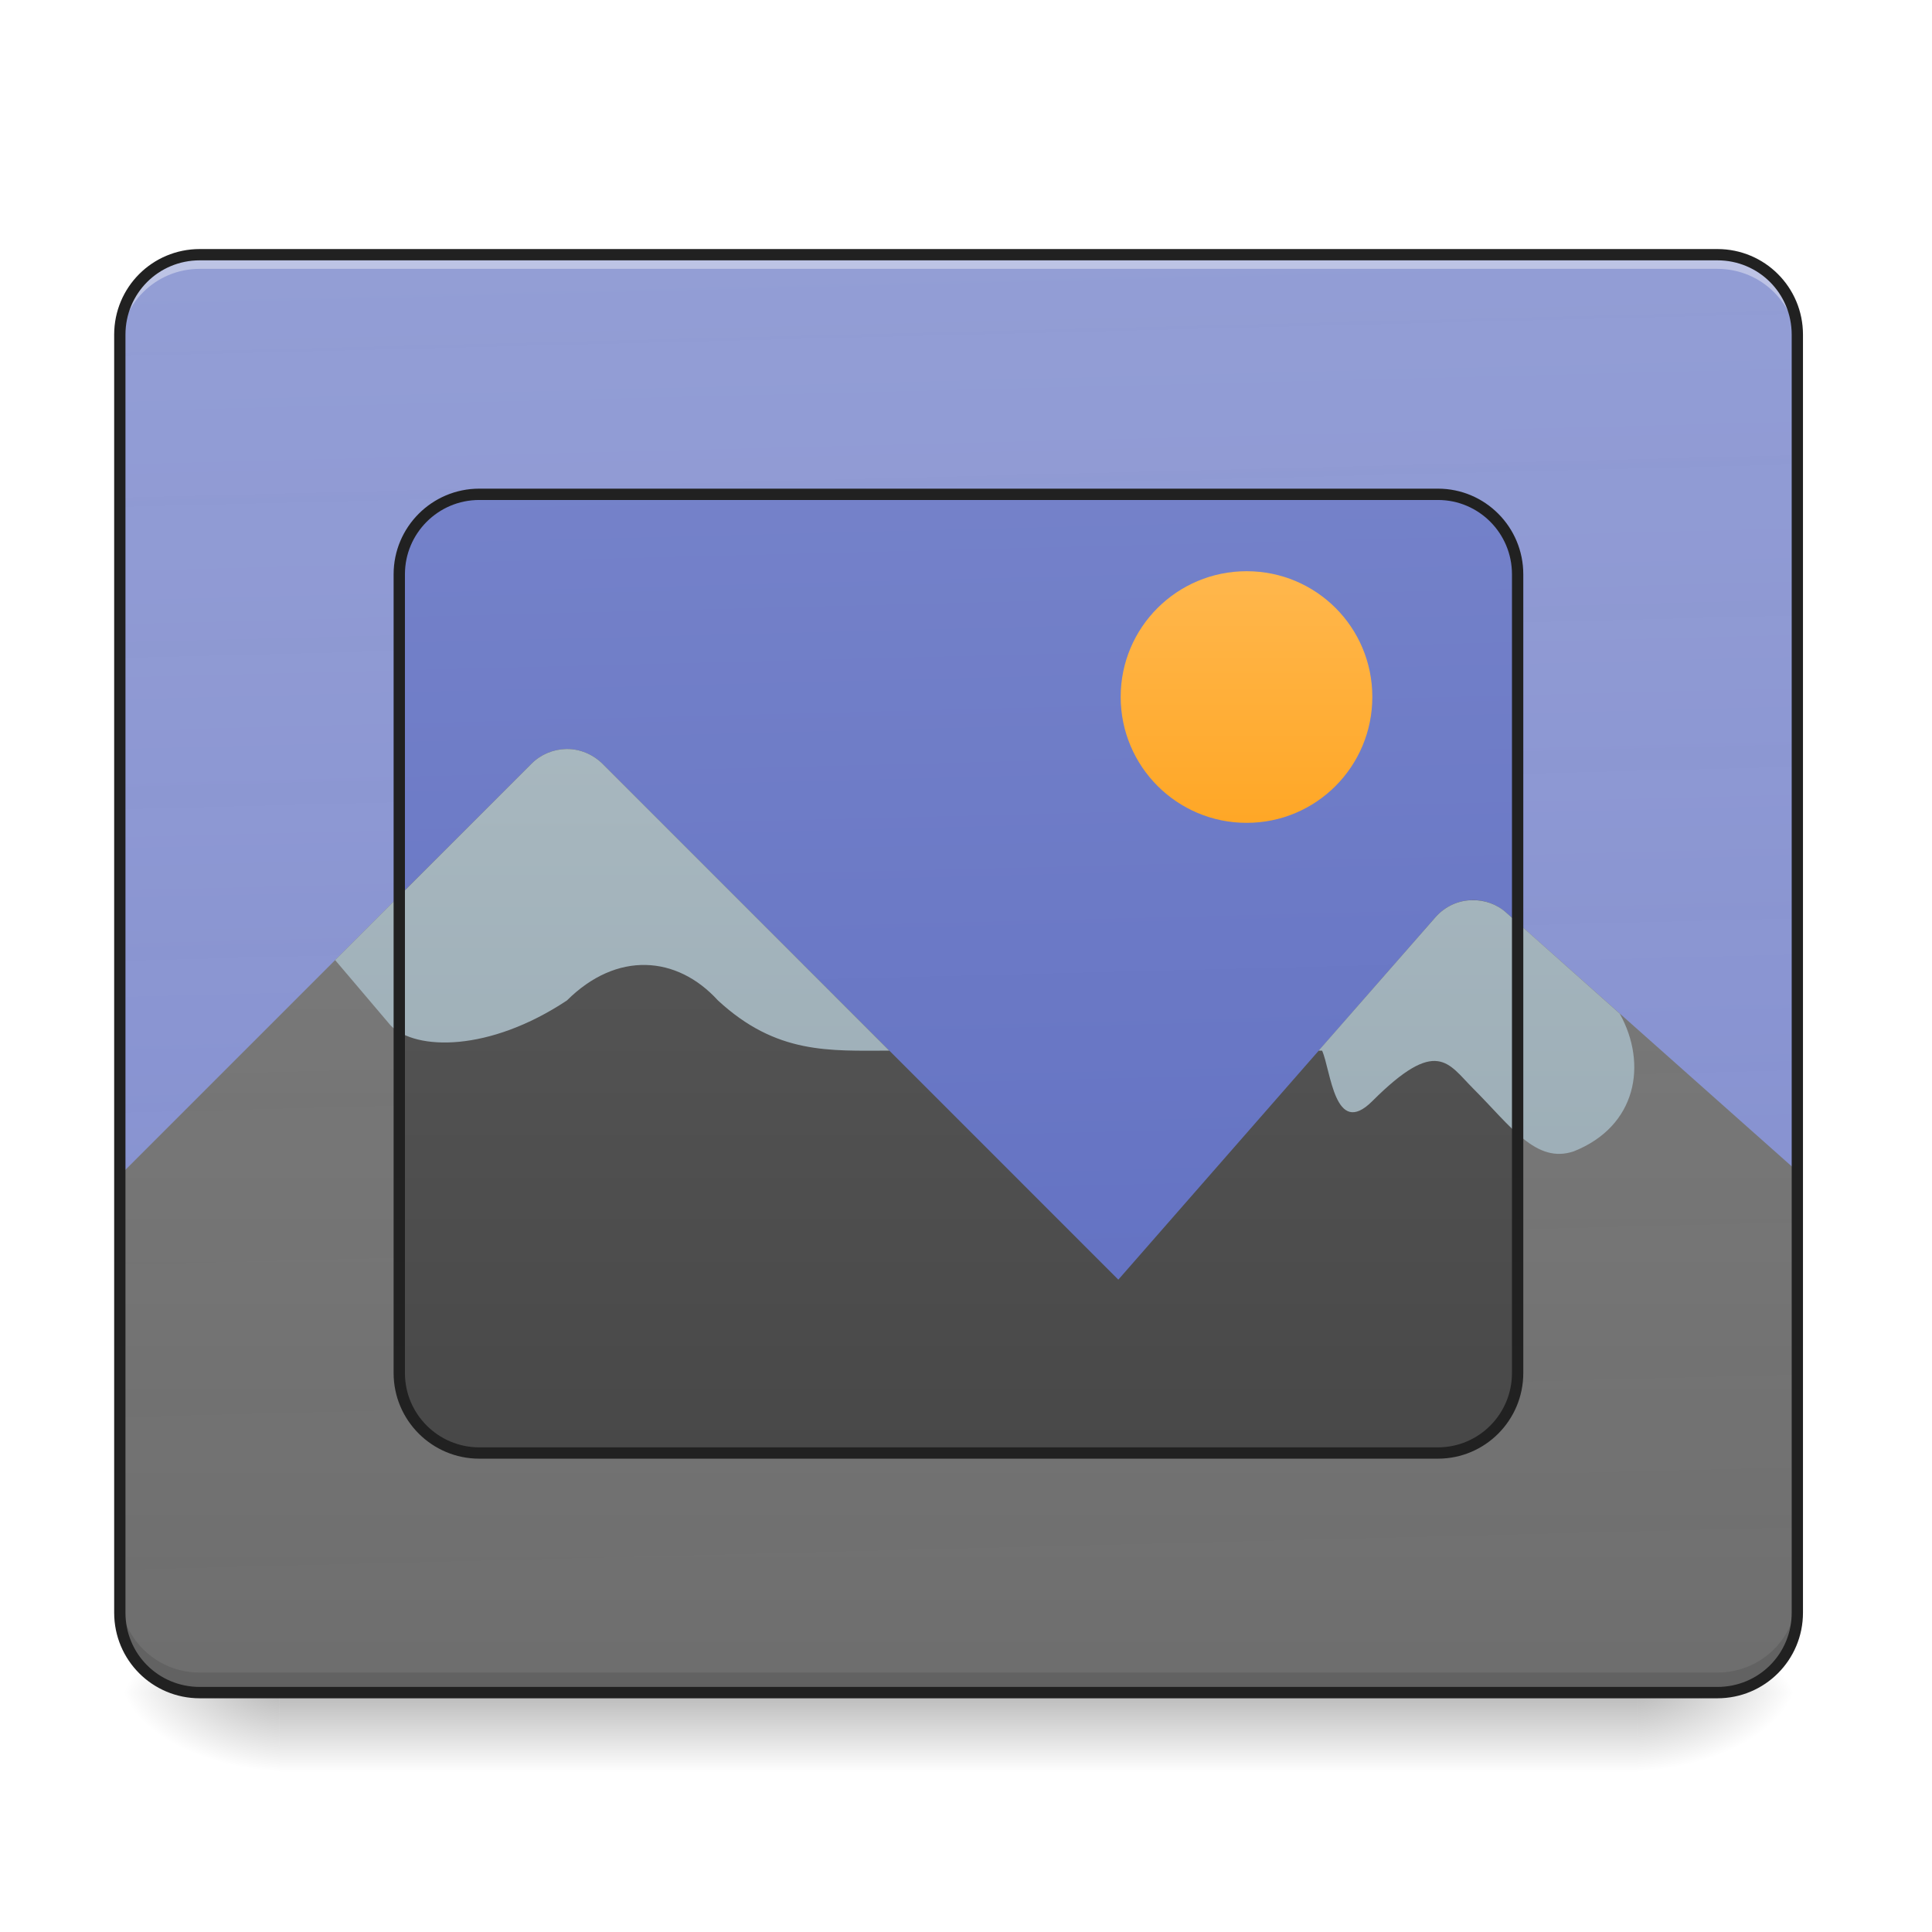
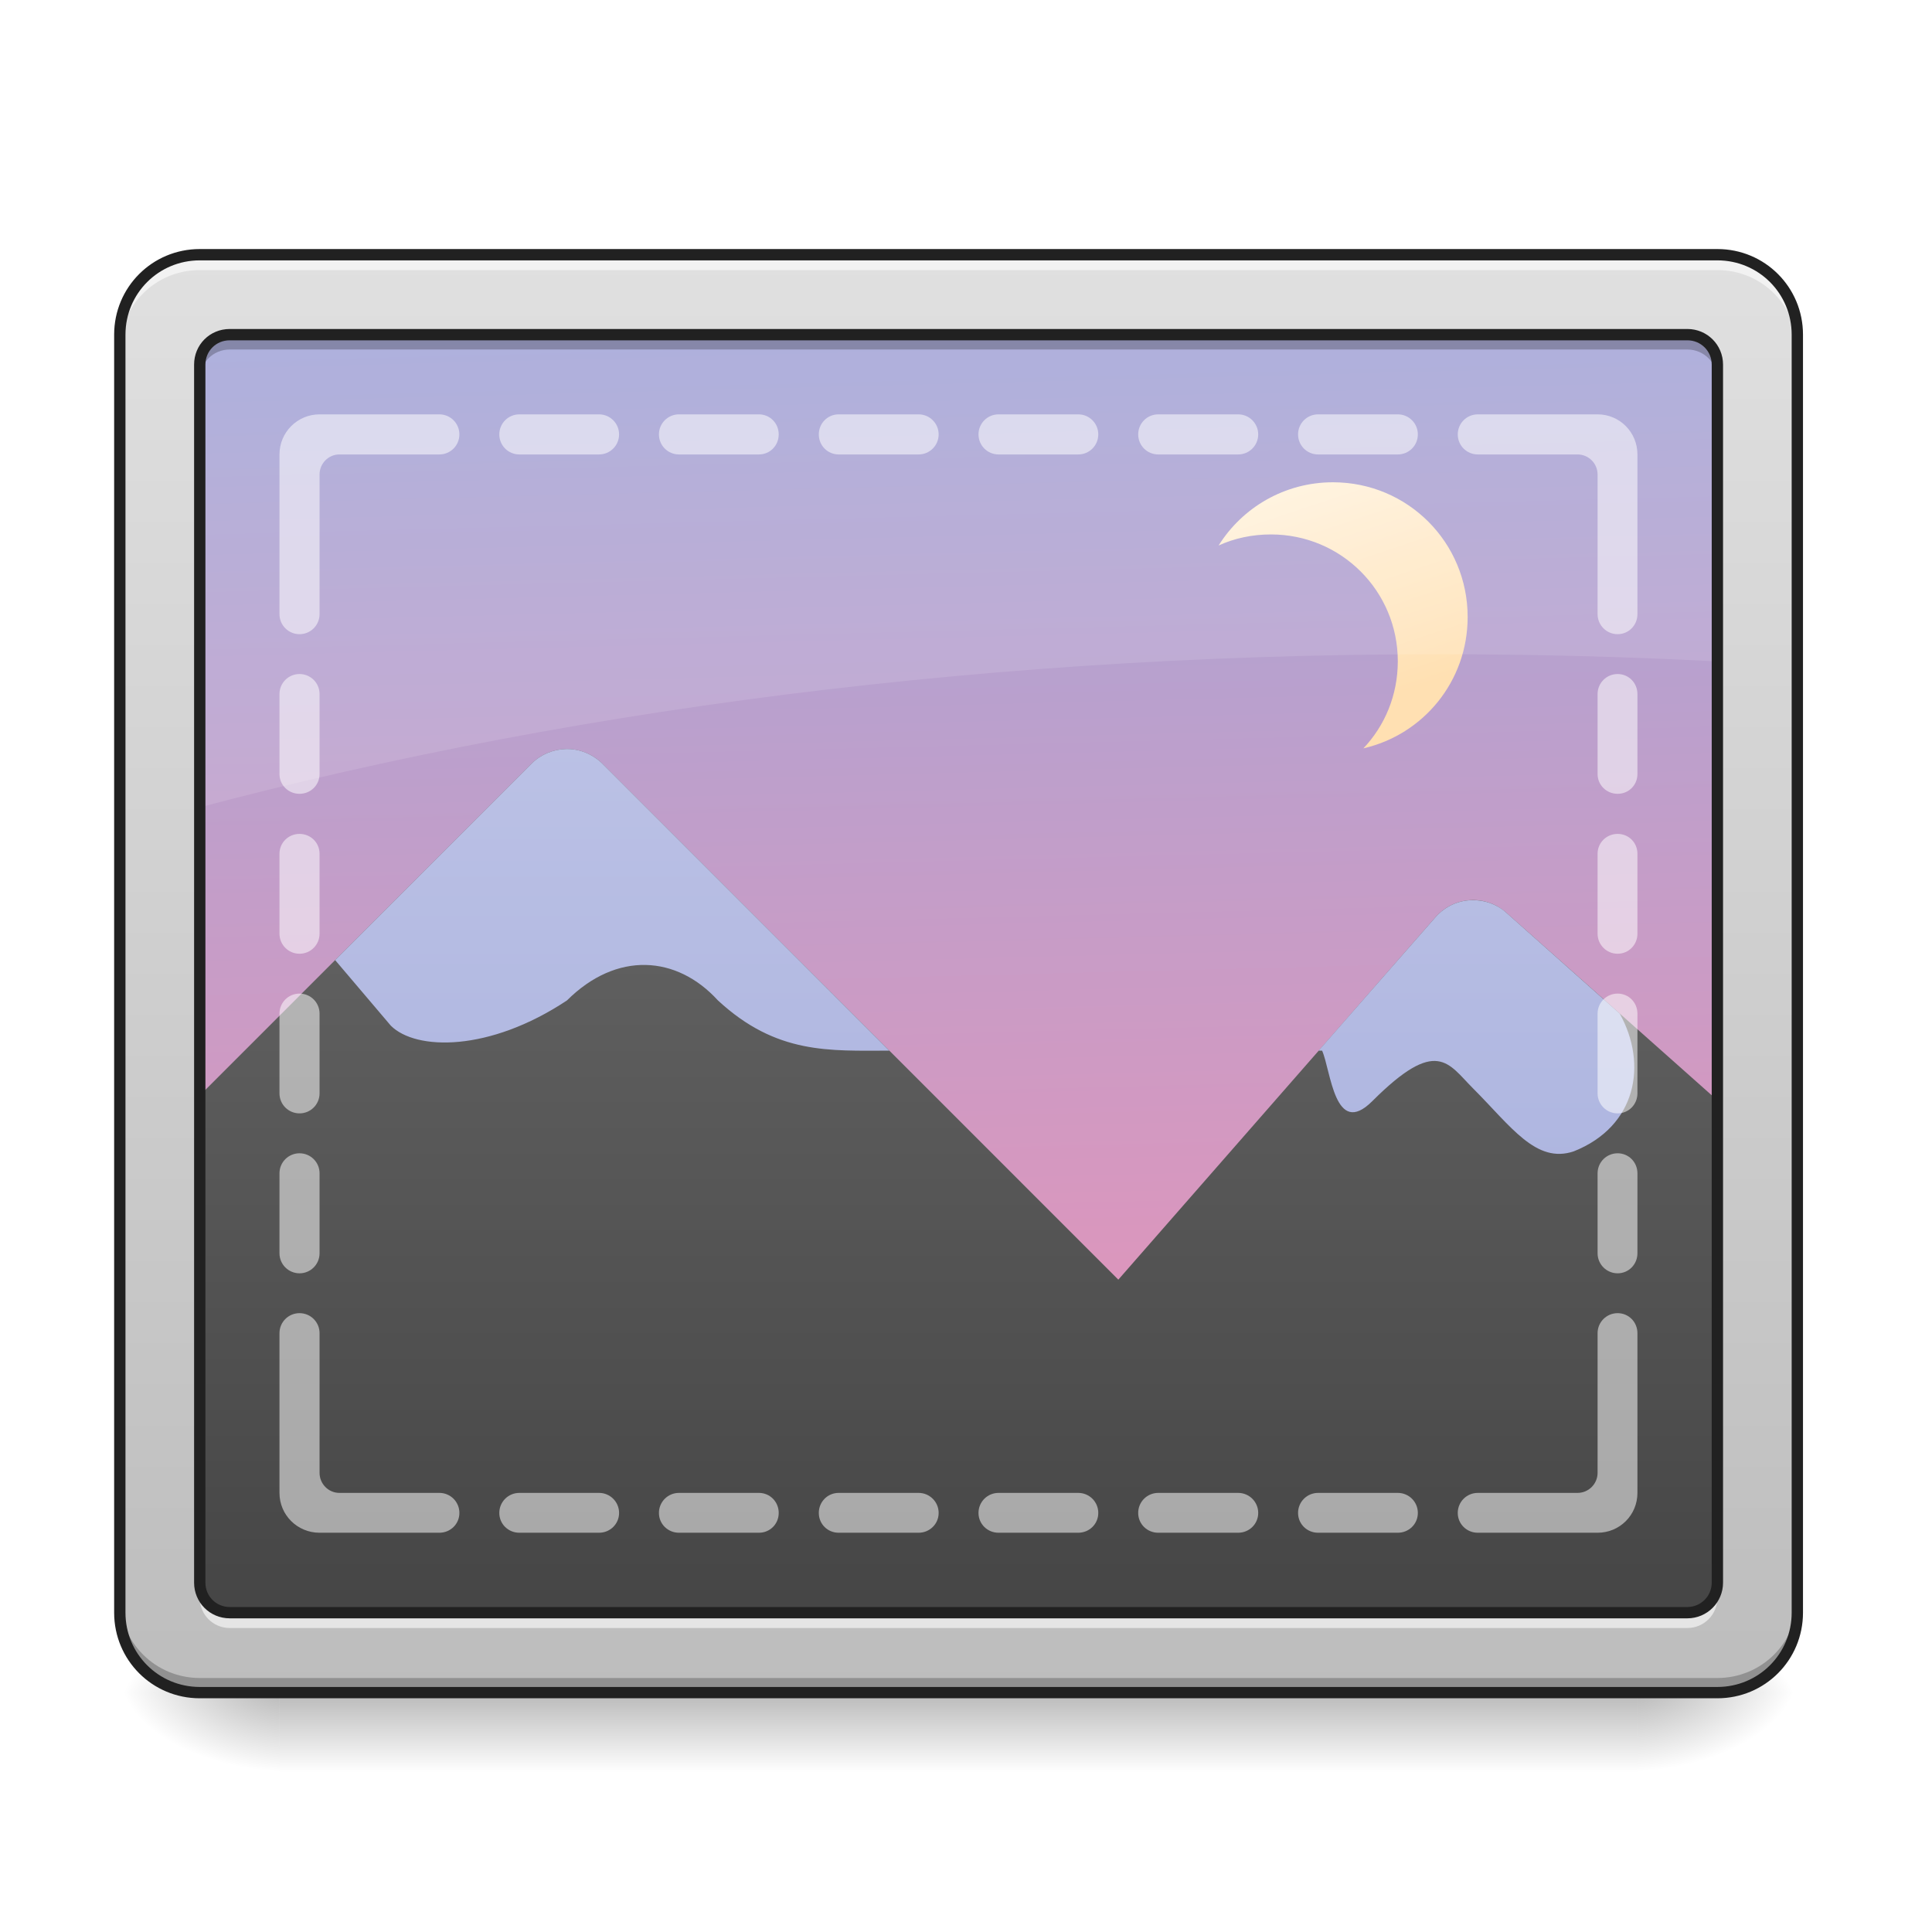
<svg xmlns="http://www.w3.org/2000/svg" width="32px" height="32px" viewBox="0 0 32 32" version="1.1">
  <defs>
    <linearGradient id="linear0" gradientUnits="userSpaceOnUse" x1="254" y1="233.5" x2="254" y2="254.667" gradientTransform="matrix(0.062506,0,0,0.062506,-0.00000381506,13.43878)">
      <stop offset="0" style="stop-color:rgb(0%,0%,0%);stop-opacity:0.275;" />
      <stop offset="1" style="stop-color:rgb(0%,0%,0%);stop-opacity:0;" />
    </linearGradient>
    <radialGradient id="radial0" gradientUnits="userSpaceOnUse" cx="450.909" cy="189.579" fx="450.909" fy="189.579" r="21.167" gradientTransform="matrix(0.00000017417,-0.0781325,-0.140638,-0.000000101539,53.45369,63.59533)">
      <stop offset="0" style="stop-color:rgb(0%,0%,0%);stop-opacity:0.314;" />
      <stop offset="0.222" style="stop-color:rgb(0%,0%,0%);stop-opacity:0.275;" />
      <stop offset="1" style="stop-color:rgb(0%,0%,0%);stop-opacity:0;" />
    </radialGradient>
    <radialGradient id="radial1" gradientUnits="userSpaceOnUse" cx="450.909" cy="189.579" fx="450.909" fy="189.579" r="21.167" gradientTransform="matrix(-0.00000017417,0.0781325,0.140638,0.000000101539,-21.70066,-7.527481)">
      <stop offset="0" style="stop-color:rgb(0%,0%,0%);stop-opacity:0.314;" />
      <stop offset="0.222" style="stop-color:rgb(0%,0%,0%);stop-opacity:0.275;" />
      <stop offset="1" style="stop-color:rgb(0%,0%,0%);stop-opacity:0;" />
    </radialGradient>
    <radialGradient id="radial2" gradientUnits="userSpaceOnUse" cx="450.909" cy="189.579" fx="450.909" fy="189.579" r="21.167" gradientTransform="matrix(-0.00000017417,-0.0781325,0.140638,-0.000000101539,-21.70066,63.59533)">
      <stop offset="0" style="stop-color:rgb(0%,0%,0%);stop-opacity:0.314;" />
      <stop offset="0.222" style="stop-color:rgb(0%,0%,0%);stop-opacity:0.275;" />
      <stop offset="1" style="stop-color:rgb(0%,0%,0%);stop-opacity:0;" />
    </radialGradient>
    <radialGradient id="radial3" gradientUnits="userSpaceOnUse" cx="450.909" cy="189.579" fx="450.909" fy="189.579" r="21.167" gradientTransform="matrix(0.00000017417,0.0781325,-0.140638,0.000000101539,53.45369,-7.527481)">
      <stop offset="0" style="stop-color:rgb(0%,0%,0%);stop-opacity:0.314;" />
      <stop offset="0.222" style="stop-color:rgb(0%,0%,0%);stop-opacity:0.275;" />
      <stop offset="1" style="stop-color:rgb(0%,0%,0%);stop-opacity:0;" />
    </radialGradient>
    <linearGradient id="linear1" gradientUnits="userSpaceOnUse" x1="306.917" y1="-25.792" x2="305.955" y2="-135.329" gradientTransform="matrix(0.0753497,0,0,0.217412,-5.854013,33.64135)">
-       <stop offset="0" style="stop-color:rgb(36.078%,41.961%,75.294%);stop-opacity:1;" />
-       <stop offset="1" style="stop-color:rgb(47.451%,52.549%,79.608%);stop-opacity:1;" />
+       <stop offset="0" style="stop-color:rgb(95.686%,56.078%,69.412%);stop-opacity:1;" />
+       <stop offset="1" style="stop-color:rgb(62.353%,65.882%,85.49%);stop-opacity:1;" />
    </linearGradient>
    <linearGradient id="linear2" gradientUnits="userSpaceOnUse" x1="960" y1="1295.118" x2="960" y2="255.118" gradientTransform="matrix(0.0208475,0,0,0.0208475,-3.952361,1.244434)">
      <stop offset="0" style="stop-color:rgb(25.882%,25.882%,25.882%);stop-opacity:1;" />
-       <stop offset="1" style="stop-color:rgb(38.039%,38.039%,38.039%);stop-opacity:1;" />
+       <stop offset="1" style="stop-color:rgb(45.882%,45.882%,45.882%);stop-opacity:1;" />
    </linearGradient>
-     <linearGradient id="linear3" gradientUnits="userSpaceOnUse" x1="306.917" y1="-25.792" x2="305.955" y2="-135.329" gradientTransform="matrix(0.0753497,0,0,0.217412,-5.854013,33.64135)">
-       <stop offset="0" style="stop-color:rgb(99.216%,99.216%,99.216%);stop-opacity:0.235;" />
-       <stop offset="1" style="stop-color:rgb(100%,100%,100%);stop-opacity:0.196;" />
+     <linearGradient id="linear3" gradientUnits="userSpaceOnUse" x1="295.124" y1="-74.021" x2="275.167" y2="-133.894" gradientTransform="matrix(0.0662924,0,0,0.0662924,1.604181,17.06445)">
+       <stop offset="0" style="stop-color:rgb(100%,87.843%,69.804%);stop-opacity:1;" />
+       <stop offset="1" style="stop-color:rgb(100%,95.294%,87.843%);stop-opacity:1;" />
    </linearGradient>
-     <linearGradient id="linear4" gradientUnits="userSpaceOnUse" x1="301.625" y1="-84" x2="301.625" y2="-136.917" gradientTransform="matrix(0.0787936,0,0,0.0787936,-3.118465,20.24718)">
-       <stop offset="0" style="stop-color:rgb(100%,65.49%,14.902%);stop-opacity:1;" />
-       <stop offset="1" style="stop-color:rgb(100%,71.765%,30.196%);stop-opacity:1;" />
+     <linearGradient id="linear4" gradientUnits="userSpaceOnUse" x1="960" y1="1295.118" x2="960" y2="255.118" gradientTransform="matrix(0.0208475,0,0,0.0208475,-3.952362,1.244435)">
+       <stop offset="0" style="stop-color:rgb(62.353%,65.882%,85.49%);stop-opacity:1;" />
+       <stop offset="1" style="stop-color:rgb(77.255%,79.216%,91.373%);stop-opacity:1;" />
    </linearGradient>
-     <linearGradient id="linear5" gradientUnits="userSpaceOnUse" x1="960" y1="1295.118" x2="960" y2="255.118" gradientTransform="matrix(0.0208475,0,0,0.0208475,-3.952362,1.244435)">
-       <stop offset="0" style="stop-color:rgb(56.471%,64.314%,68.235%);stop-opacity:1;" />
-       <stop offset="1" style="stop-color:rgb(69.02%,74.51%,77.255%);stop-opacity:1;" />
+     <linearGradient id="linear5" gradientUnits="userSpaceOnUse" x1="960" y1="1695.118" x2="960" y2="255.118" gradientTransform="matrix(0.016538,0,0,0.016538,0,0)">
+       <stop offset="0" style="stop-color:rgb(74.118%,74.118%,74.118%);stop-opacity:1;" />
+       <stop offset="1" style="stop-color:rgb(87.843%,87.843%,87.843%);stop-opacity:1;" />
    </linearGradient>
  </defs>
  <g id="surface1">
    <path style=" stroke:none;fill-rule:nonzero;fill:url(#linear0);" d="M 4.629 28.035 L 27.121 28.035 L 27.121 29.355 L 4.629 29.355 Z M 4.629 28.035 " />
    <path style=" stroke:none;fill-rule:nonzero;fill:url(#radial0);" d="M 27.121 28.035 L 29.77 28.035 L 29.77 26.711 L 27.121 26.711 Z M 27.121 28.035 " />
    <path style=" stroke:none;fill-rule:nonzero;fill:url(#radial1);" d="M 4.629 28.035 L 1.984 28.035 L 1.984 29.355 L 4.629 29.355 Z M 4.629 28.035 " />
    <path style=" stroke:none;fill-rule:nonzero;fill:url(#radial2);" d="M 4.629 28.035 L 1.984 28.035 L 1.984 26.711 L 4.629 26.711 Z M 4.629 28.035 " />
    <path style=" stroke:none;fill-rule:nonzero;fill:url(#radial3);" d="M 27.121 28.035 L 29.77 28.035 L 29.77 29.355 L 27.121 29.355 Z M 27.121 28.035 " />
    <path style=" stroke:none;fill-rule:nonzero;fill:url(#linear1);" d="M 3.309 4.219 L 28.445 4.219 C 29.176 4.219 29.77 4.812 29.77 5.543 L 29.77 26.711 C 29.77 27.441 29.176 28.035 28.445 28.035 L 3.309 28.035 C 2.578 28.035 1.984 27.441 1.984 26.711 L 1.984 5.543 C 1.984 4.812 2.578 4.219 3.309 4.219 Z M 3.309 4.219 " />
    <path style=" stroke:none;fill-rule:nonzero;fill:url(#linear2);" d="M 9.379 12.406 C 9.164 12.41 8.957 12.496 8.805 12.648 L 1.984 19.469 L 1.984 26.711 C 1.984 27.445 2.574 28.035 3.309 28.035 L 28.445 28.035 C 29.18 28.035 29.77 27.445 29.77 26.711 L 29.77 19.402 L 24.949 15.117 C 24.605 14.812 24.082 14.844 23.777 15.191 L 18.523 21.195 L 9.977 12.648 C 9.816 12.492 9.602 12.402 9.379 12.406 Z M 9.379 12.406 " />
    <path style=" stroke:none;fill-rule:nonzero;fill:rgb(0%,0%,0%);fill-opacity:0.235;" d="M 3.309 28.047 C 2.574 28.047 1.984 27.457 1.984 26.723 L 1.984 26.379 C 1.984 27.113 2.574 27.703 3.309 27.703 L 28.445 27.703 C 29.18 27.703 29.77 27.113 29.77 26.379 L 29.77 26.723 C 29.77 27.457 29.18 28.047 28.445 28.047 Z M 3.309 28.047 " />
-     <path style=" stroke:none;fill-rule:nonzero;fill:url(#linear3);" d="M 3.309 4.219 C 2.574 4.219 1.984 4.809 1.984 5.543 L 1.984 26.711 C 1.984 27.445 2.574 28.035 3.309 28.035 L 28.445 28.035 C 29.18 28.035 29.77 27.445 29.77 26.711 L 29.77 5.543 C 29.77 4.809 29.18 4.219 28.445 4.219 Z M 7.938 8.188 L 23.816 8.188 C 24.547 8.188 25.137 8.777 25.137 9.512 L 25.137 22.742 C 25.137 23.477 24.547 24.066 23.816 24.066 L 7.938 24.066 C 7.207 24.066 6.613 23.477 6.613 22.742 L 6.613 9.512 C 6.613 8.777 7.207 8.188 7.938 8.188 Z M 7.938 8.188 " />
    <path style=" stroke:none;fill-rule:nonzero;fill:rgb(100%,100%,100%);fill-opacity:0.392;" d="M 3.309 4.297 C 2.574 4.297 1.984 4.887 1.984 5.617 L 1.984 5.777 C 1.984 5.043 2.574 4.453 3.309 4.453 L 28.445 4.453 C 29.18 4.453 29.77 5.043 29.77 5.777 L 29.77 5.617 C 29.77 4.887 29.18 4.297 28.445 4.297 Z M 3.309 4.297 " />
-     <path style=" stroke:none;fill-rule:nonzero;fill:rgb(12.941%,12.941%,12.941%);fill-opacity:1;" d="M 3.309 4.125 C 2.523 4.125 1.891 4.758 1.891 5.543 L 1.891 26.711 C 1.891 27.496 2.523 28.129 3.309 28.129 L 28.445 28.129 C 29.23 28.129 29.863 27.496 29.863 26.711 L 29.863 5.543 C 29.863 4.758 29.23 4.125 28.445 4.125 Z M 3.309 4.312 L 28.445 4.312 C 29.129 4.312 29.676 4.859 29.676 5.543 L 29.676 26.711 C 29.676 27.395 29.129 27.941 28.445 27.941 L 3.309 27.941 C 2.625 27.941 2.078 27.395 2.078 26.711 L 2.078 5.543 C 2.078 4.859 2.625 4.312 3.309 4.312 Z M 3.309 4.312 " />
-     <path style=" stroke:none;fill-rule:nonzero;fill:url(#linear4);" d="M 20.648 9.461 C 21.801 9.461 22.73 10.391 22.73 11.543 C 22.73 12.695 21.801 13.629 20.648 13.629 C 19.496 13.629 18.562 12.695 18.562 11.543 C 18.562 10.391 19.496 9.461 20.648 9.461 Z M 20.648 9.461 " />
-     <path style=" stroke:none;fill-rule:nonzero;fill:url(#linear5);" d="M 9.379 12.406 C 9.164 12.41 8.957 12.496 8.805 12.648 L 5.551 15.902 L 6.473 16.988 C 6.887 17.402 8.102 17.426 9.391 16.57 C 10.215 15.75 11.211 15.824 11.891 16.57 C 12.863 17.469 13.742 17.402 14.73 17.402 L 9.977 12.648 C 9.816 12.492 9.602 12.402 9.379 12.406 Z M 24.387 14.91 C 24.164 14.91 23.938 15.008 23.777 15.191 L 21.84 17.402 L 21.898 17.402 C 22.043 17.723 22.105 18.863 22.73 18.238 C 23.801 17.168 23.984 17.613 24.398 18.027 C 25.027 18.656 25.441 19.281 26.066 19.07 C 27.109 18.656 27.293 17.625 26.828 16.789 L 24.949 15.117 C 24.789 14.973 24.586 14.906 24.387 14.91 Z M 24.387 14.91 " />
-     <path style="fill:none;stroke-width:3;stroke-linecap:round;stroke-linejoin:round;stroke:rgb(12.941%,12.941%,12.941%);stroke-opacity:1;stroke-miterlimit:4;" d="M 126.988 -84.013 L 381.026 -84.013 C 392.712 -84.013 402.149 -74.513 402.149 -62.827 L 402.149 148.84 C 402.149 160.527 392.712 170.026 381.026 170.026 L 126.988 170.026 C 115.301 170.026 105.802 160.527 105.802 148.84 L 105.802 -62.827 C 105.802 -74.513 115.301 -84.013 126.988 -84.013 Z M 126.988 -84.013 " transform="matrix(0.062506,0,0,0.062506,0,13.43878)" />
+     <path style=" stroke:none;fill-rule:nonzero;fill:url(#linear3);" d="M 22.078 7.988 C 21.277 7.988 20.578 8.406 20.184 9.035 C 20.449 8.914 20.742 8.852 21.051 8.852 C 22.215 8.852 23.152 9.789 23.152 10.953 C 23.152 11.512 22.938 12.02 22.582 12.395 C 23.574 12.168 24.309 11.285 24.309 10.219 C 24.309 8.984 23.316 7.988 22.078 7.988 Z M 22.078 7.988 " />
+     <path style=" stroke:none;fill-rule:nonzero;fill:rgb(100%,100%,100%);fill-opacity:0.118;" d="M 3.309 4.219 C 2.574 4.219 1.984 4.809 1.984 5.543 L 1.984 13.738 C 8.398 11.891 15.852 10.836 23.816 10.836 C 25.836 10.836 27.824 10.902 29.77 11.035 L 29.77 5.543 C 29.77 4.809 29.18 4.219 28.445 4.219 Z M 3.309 4.219 " />
+     <path style=" stroke:none;fill-rule:nonzero;fill:url(#linear4);" d="M 9.379 12.406 C 9.164 12.41 8.957 12.496 8.805 12.648 L 5.551 15.902 L 6.473 16.988 C 6.887 17.402 8.102 17.426 9.391 16.57 C 10.215 15.75 11.211 15.824 11.891 16.57 C 12.863 17.469 13.742 17.402 14.73 17.402 L 9.977 12.648 C 9.816 12.492 9.602 12.402 9.379 12.406 Z M 24.387 14.91 C 24.164 14.91 23.938 15.008 23.777 15.191 L 21.84 17.402 L 21.898 17.402 C 22.043 17.723 22.105 18.863 22.73 18.238 C 23.801 17.168 23.984 17.613 24.398 18.027 C 25.027 18.656 25.441 19.281 26.066 19.07 C 27.109 18.656 27.293 17.625 26.828 16.789 L 24.949 15.117 C 24.789 14.973 24.586 14.906 24.387 14.91 Z M 24.387 14.91 " />
+     <path style=" stroke:none;fill-rule:nonzero;fill:url(#linear5);" d="M 3.309 4.219 C 2.574 4.219 1.984 4.809 1.984 5.543 L 1.984 26.711 C 1.984 27.445 2.574 28.035 3.309 28.035 L 28.445 28.035 C 29.18 28.035 29.77 27.445 29.77 26.711 L 29.77 5.543 C 29.77 4.809 29.18 4.219 28.445 4.219 Z M 3.805 5.543 L 27.949 5.543 C 28.223 5.543 28.445 5.762 28.445 6.039 L 28.445 26.215 C 28.445 26.488 28.223 26.711 27.949 26.711 L 3.805 26.711 C 3.527 26.711 3.309 26.488 3.309 26.215 L 3.309 6.039 C 3.309 5.762 3.527 5.543 3.805 5.543 Z M 3.805 5.543 " />
+     <path style=" stroke:none;fill-rule:nonzero;fill:rgb(100%,100%,100%);fill-opacity:0.588;" d="M 3.309 4.219 C 2.574 4.219 1.984 4.809 1.984 5.543 L 1.984 5.797 C 1.984 5.062 2.574 4.473 3.309 4.473 L 28.445 4.473 C 29.18 4.473 29.77 5.062 29.77 5.797 L 29.77 5.543 C 29.77 4.809 29.18 4.219 28.445 4.219 Z M 3.309 26.215 L 3.309 26.469 C 3.309 26.742 3.527 26.965 3.805 26.965 L 27.949 26.965 C 28.223 26.965 28.445 26.742 28.445 26.469 L 28.445 26.215 C 28.445 26.488 28.223 26.711 27.949 26.711 L 3.805 26.711 C 3.527 26.711 3.309 26.488 3.309 26.215 Z M 3.309 26.215 " />
+     <path style=" stroke:none;fill-rule:nonzero;fill:rgb(0%,0%,0%);fill-opacity:0.235;" d="M 3.805 5.551 C 3.527 5.551 3.309 5.773 3.309 6.047 L 3.309 6.285 C 3.309 6.012 3.527 5.789 3.805 5.789 L 27.949 5.789 C 28.223 5.789 28.445 6.012 28.445 6.285 L 28.445 6.047 C 28.445 5.773 28.223 5.551 27.949 5.551 Z M 1.984 26.473 L 1.984 26.711 C 1.984 27.445 2.574 28.035 3.309 28.035 L 28.445 28.035 C 29.18 28.035 29.77 27.445 29.77 26.711 L 29.77 26.473 C 29.77 27.203 29.18 27.793 28.445 27.793 L 3.309 27.793 C 2.574 27.793 1.984 27.203 1.984 26.473 Z M 1.984 26.473 " />
+     <path style="fill:none;stroke-width:11.339;stroke-linecap:round;stroke-linejoin:miter;stroke:rgb(12.941%,12.941%,12.941%);stroke-opacity:1;stroke-miterlimit:4;" d="M 200.06 255.094 C 155.654 255.094 119.989 290.76 119.989 335.165 L 119.989 1615.121 C 119.989 1659.527 155.654 1695.193 200.06 1695.193 L 1719.993 1695.193 C 1764.399 1695.193 1800.064 1659.527 1800.064 1615.121 L 1800.064 335.165 C 1800.064 290.76 1764.399 255.094 1719.993 255.094 Z M 230.057 335.165 L 1689.996 335.165 C 1706.53 335.165 1719.993 348.392 1719.993 365.162 L 1719.993 1585.124 C 1719.993 1601.658 1706.53 1615.121 1689.996 1615.121 L 230.057 1615.121 C 213.287 1615.121 200.06 1601.658 200.06 1585.124 L 200.06 365.162 C 200.06 348.392 213.287 335.165 230.057 335.165 Z M 230.057 335.165 " transform="matrix(0.016538,0,0,0.016538,0,0)" />
+     <path style=" stroke:none;fill-rule:nonzero;fill:rgb(100%,100%,100%);fill-opacity:0.529;" d="M 5.293 6.863 C 4.926 6.863 4.629 7.16 4.629 7.527 L 4.629 10.172 C 4.629 10.355 4.777 10.504 4.961 10.504 C 5.145 10.504 5.293 10.355 5.293 10.172 L 5.293 7.859 C 5.293 7.676 5.441 7.527 5.621 7.527 L 7.277 7.527 C 7.461 7.527 7.609 7.379 7.609 7.195 C 7.609 7.012 7.461 6.863 7.277 6.863 Z M 8.602 6.863 C 8.418 6.863 8.27 7.012 8.27 7.195 C 8.27 7.379 8.418 7.527 8.602 7.527 L 9.922 7.527 C 10.105 7.527 10.254 7.379 10.254 7.195 C 10.254 7.012 10.105 6.863 9.922 6.863 Z M 11.246 6.863 C 11.062 6.863 10.914 7.012 10.914 7.195 C 10.914 7.379 11.062 7.527 11.246 7.527 L 12.57 7.527 C 12.754 7.527 12.898 7.379 12.898 7.195 C 12.898 7.012 12.754 6.863 12.57 6.863 Z M 13.891 6.863 C 13.707 6.863 13.562 7.012 13.562 7.195 C 13.562 7.379 13.707 7.527 13.891 7.527 L 15.215 7.527 C 15.398 7.527 15.547 7.379 15.547 7.195 C 15.547 7.012 15.398 6.863 15.215 6.863 Z M 16.539 6.863 C 16.355 6.863 16.207 7.012 16.207 7.195 C 16.207 7.379 16.355 7.527 16.539 7.527 L 17.859 7.527 C 18.043 7.527 18.191 7.379 18.191 7.195 C 18.191 7.012 18.043 6.863 17.859 6.863 Z M 19.184 6.863 C 19 6.863 18.852 7.012 18.852 7.195 C 18.852 7.379 19 7.527 19.184 7.527 L 20.508 7.527 C 20.691 7.527 20.84 7.379 20.84 7.195 C 20.84 7.012 20.691 6.863 20.508 6.863 Z M 21.832 6.863 C 21.648 6.863 21.5 7.012 21.5 7.195 C 21.5 7.379 21.648 7.527 21.832 7.527 L 23.152 7.527 C 23.336 7.527 23.484 7.379 23.484 7.195 C 23.484 7.012 23.336 6.863 23.152 6.863 Z M 24.477 6.863 C 24.293 6.863 24.145 7.012 24.145 7.195 C 24.145 7.379 24.293 7.527 24.477 7.527 L 26.129 7.527 C 26.312 7.527 26.461 7.676 26.461 7.859 L 26.461 10.172 C 26.461 10.355 26.609 10.504 26.793 10.504 C 26.977 10.504 27.121 10.355 27.121 10.172 L 27.121 7.527 C 27.121 7.16 26.828 6.863 26.461 6.863 Z M 4.961 11.164 C 4.777 11.164 4.629 11.312 4.629 11.496 L 4.629 12.82 C 4.629 13.004 4.777 13.148 4.961 13.148 C 5.145 13.148 5.293 13.004 5.293 12.82 L 5.293 11.496 C 5.293 11.312 5.145 11.164 4.961 11.164 Z M 26.793 11.164 C 26.609 11.164 26.461 11.312 26.461 11.496 L 26.461 12.82 C 26.461 13.004 26.609 13.148 26.793 13.148 C 26.977 13.148 27.121 13.004 27.121 12.82 L 27.121 11.496 C 27.121 11.312 26.977 11.164 26.793 11.164 Z M 4.961 13.812 C 4.777 13.812 4.629 13.957 4.629 14.141 L 4.629 15.465 C 4.629 15.648 4.777 15.797 4.961 15.797 C 5.145 15.797 5.293 15.648 5.293 15.465 L 5.293 14.141 C 5.293 13.957 5.145 13.812 4.961 13.812 Z M 26.793 13.812 C 26.609 13.812 26.461 13.957 26.461 14.141 L 26.461 15.465 C 26.461 15.648 26.609 15.797 26.793 15.797 C 26.977 15.797 27.121 15.648 27.121 15.465 L 27.121 14.141 C 27.121 13.957 26.977 13.812 26.793 13.812 Z M 4.961 16.457 C 4.777 16.457 4.629 16.605 4.629 16.789 L 4.629 18.109 C 4.629 18.293 4.777 18.441 4.961 18.441 C 5.145 18.441 5.293 18.293 5.293 18.109 L 5.293 16.789 C 5.293 16.605 5.145 16.457 4.961 16.457 Z M 26.793 16.457 C 26.609 16.457 26.461 16.605 26.461 16.789 L 26.461 18.109 C 26.461 18.293 26.609 18.441 26.793 18.441 C 26.977 18.441 27.121 18.293 27.121 18.109 L 27.121 16.789 C 27.121 16.605 26.977 16.457 26.793 16.457 Z M 4.961 19.102 C 4.777 19.102 4.629 19.25 4.629 19.434 L 4.629 20.758 C 4.629 20.941 4.777 21.09 4.961 21.09 C 5.145 21.09 5.293 20.941 5.293 20.758 L 5.293 19.434 C 5.293 19.25 5.145 19.102 4.961 19.102 Z M 26.793 19.102 C 26.609 19.102 26.461 19.25 26.461 19.434 L 26.461 20.758 C 26.461 20.941 26.609 21.09 26.793 21.09 C 26.977 21.09 27.121 20.941 27.121 20.758 L 27.121 19.434 C 27.121 19.25 26.977 19.102 26.793 19.102 Z M 4.961 21.75 C 4.777 21.75 4.629 21.898 4.629 22.082 L 4.629 24.727 C 4.629 25.094 4.926 25.387 5.293 25.387 L 7.277 25.387 C 7.461 25.387 7.609 25.242 7.609 25.059 C 7.609 24.875 7.461 24.727 7.277 24.727 L 5.621 24.727 C 5.441 24.727 5.293 24.578 5.293 24.395 L 5.293 22.082 C 5.293 21.898 5.145 21.75 4.961 21.75 Z M 26.793 21.75 C 26.609 21.75 26.461 21.898 26.461 22.082 L 26.461 24.395 C 26.461 24.578 26.312 24.727 26.129 24.727 L 24.477 24.727 C 24.293 24.727 24.145 24.875 24.145 25.059 C 24.145 25.242 24.293 25.387 24.477 25.387 L 26.461 25.387 C 26.828 25.387 27.121 25.094 27.121 24.727 L 27.121 22.082 C 27.121 21.898 26.977 21.75 26.793 21.75 Z M 8.602 24.727 C 8.418 24.727 8.27 24.875 8.27 25.059 C 8.27 25.242 8.418 25.387 8.602 25.387 L 9.922 25.387 C 10.105 25.387 10.254 25.242 10.254 25.059 C 10.254 24.875 10.105 24.727 9.922 24.727 Z M 11.246 24.727 C 11.062 24.727 10.914 24.875 10.914 25.059 C 10.914 25.242 11.062 25.387 11.246 25.387 L 12.57 25.387 C 12.754 25.387 12.898 25.242 12.898 25.059 C 12.898 24.875 12.754 24.727 12.57 24.727 C 12.57 24.727 12.566 24.727 12.566 24.727 Z M 13.891 24.727 C 13.707 24.727 13.562 24.875 13.562 25.059 C 13.562 25.242 13.707 25.387 13.891 25.387 L 15.215 25.387 C 15.398 25.387 15.547 25.242 15.547 25.059 C 15.547 24.875 15.398 24.727 15.215 24.727 L 13.895 24.727 C 13.895 24.727 13.891 24.727 13.891 24.727 Z M 16.539 24.727 C 16.355 24.727 16.207 24.875 16.207 25.059 C 16.207 25.242 16.355 25.387 16.539 25.387 L 17.859 25.387 C 18.043 25.387 18.191 25.242 18.191 25.059 C 18.191 24.875 18.043 24.727 17.859 24.727 Z M 19.184 24.727 C 19 24.727 18.852 24.875 18.852 25.059 C 18.852 25.242 19 25.387 19.184 25.387 L 20.508 25.387 C 20.691 25.387 20.84 25.242 20.84 25.059 C 20.84 24.875 20.691 24.727 20.508 24.727 C 20.508 24.727 20.508 24.727 20.504 24.727 Z M 21.832 24.727 C 21.648 24.727 21.5 24.875 21.5 25.059 C 21.5 25.242 21.648 25.387 21.832 25.387 L 23.152 25.387 C 23.336 25.387 23.484 25.242 23.484 25.059 C 23.484 24.875 23.336 24.727 23.152 24.727 Z M 21.832 24.727 " />
  </g>
</svg>
